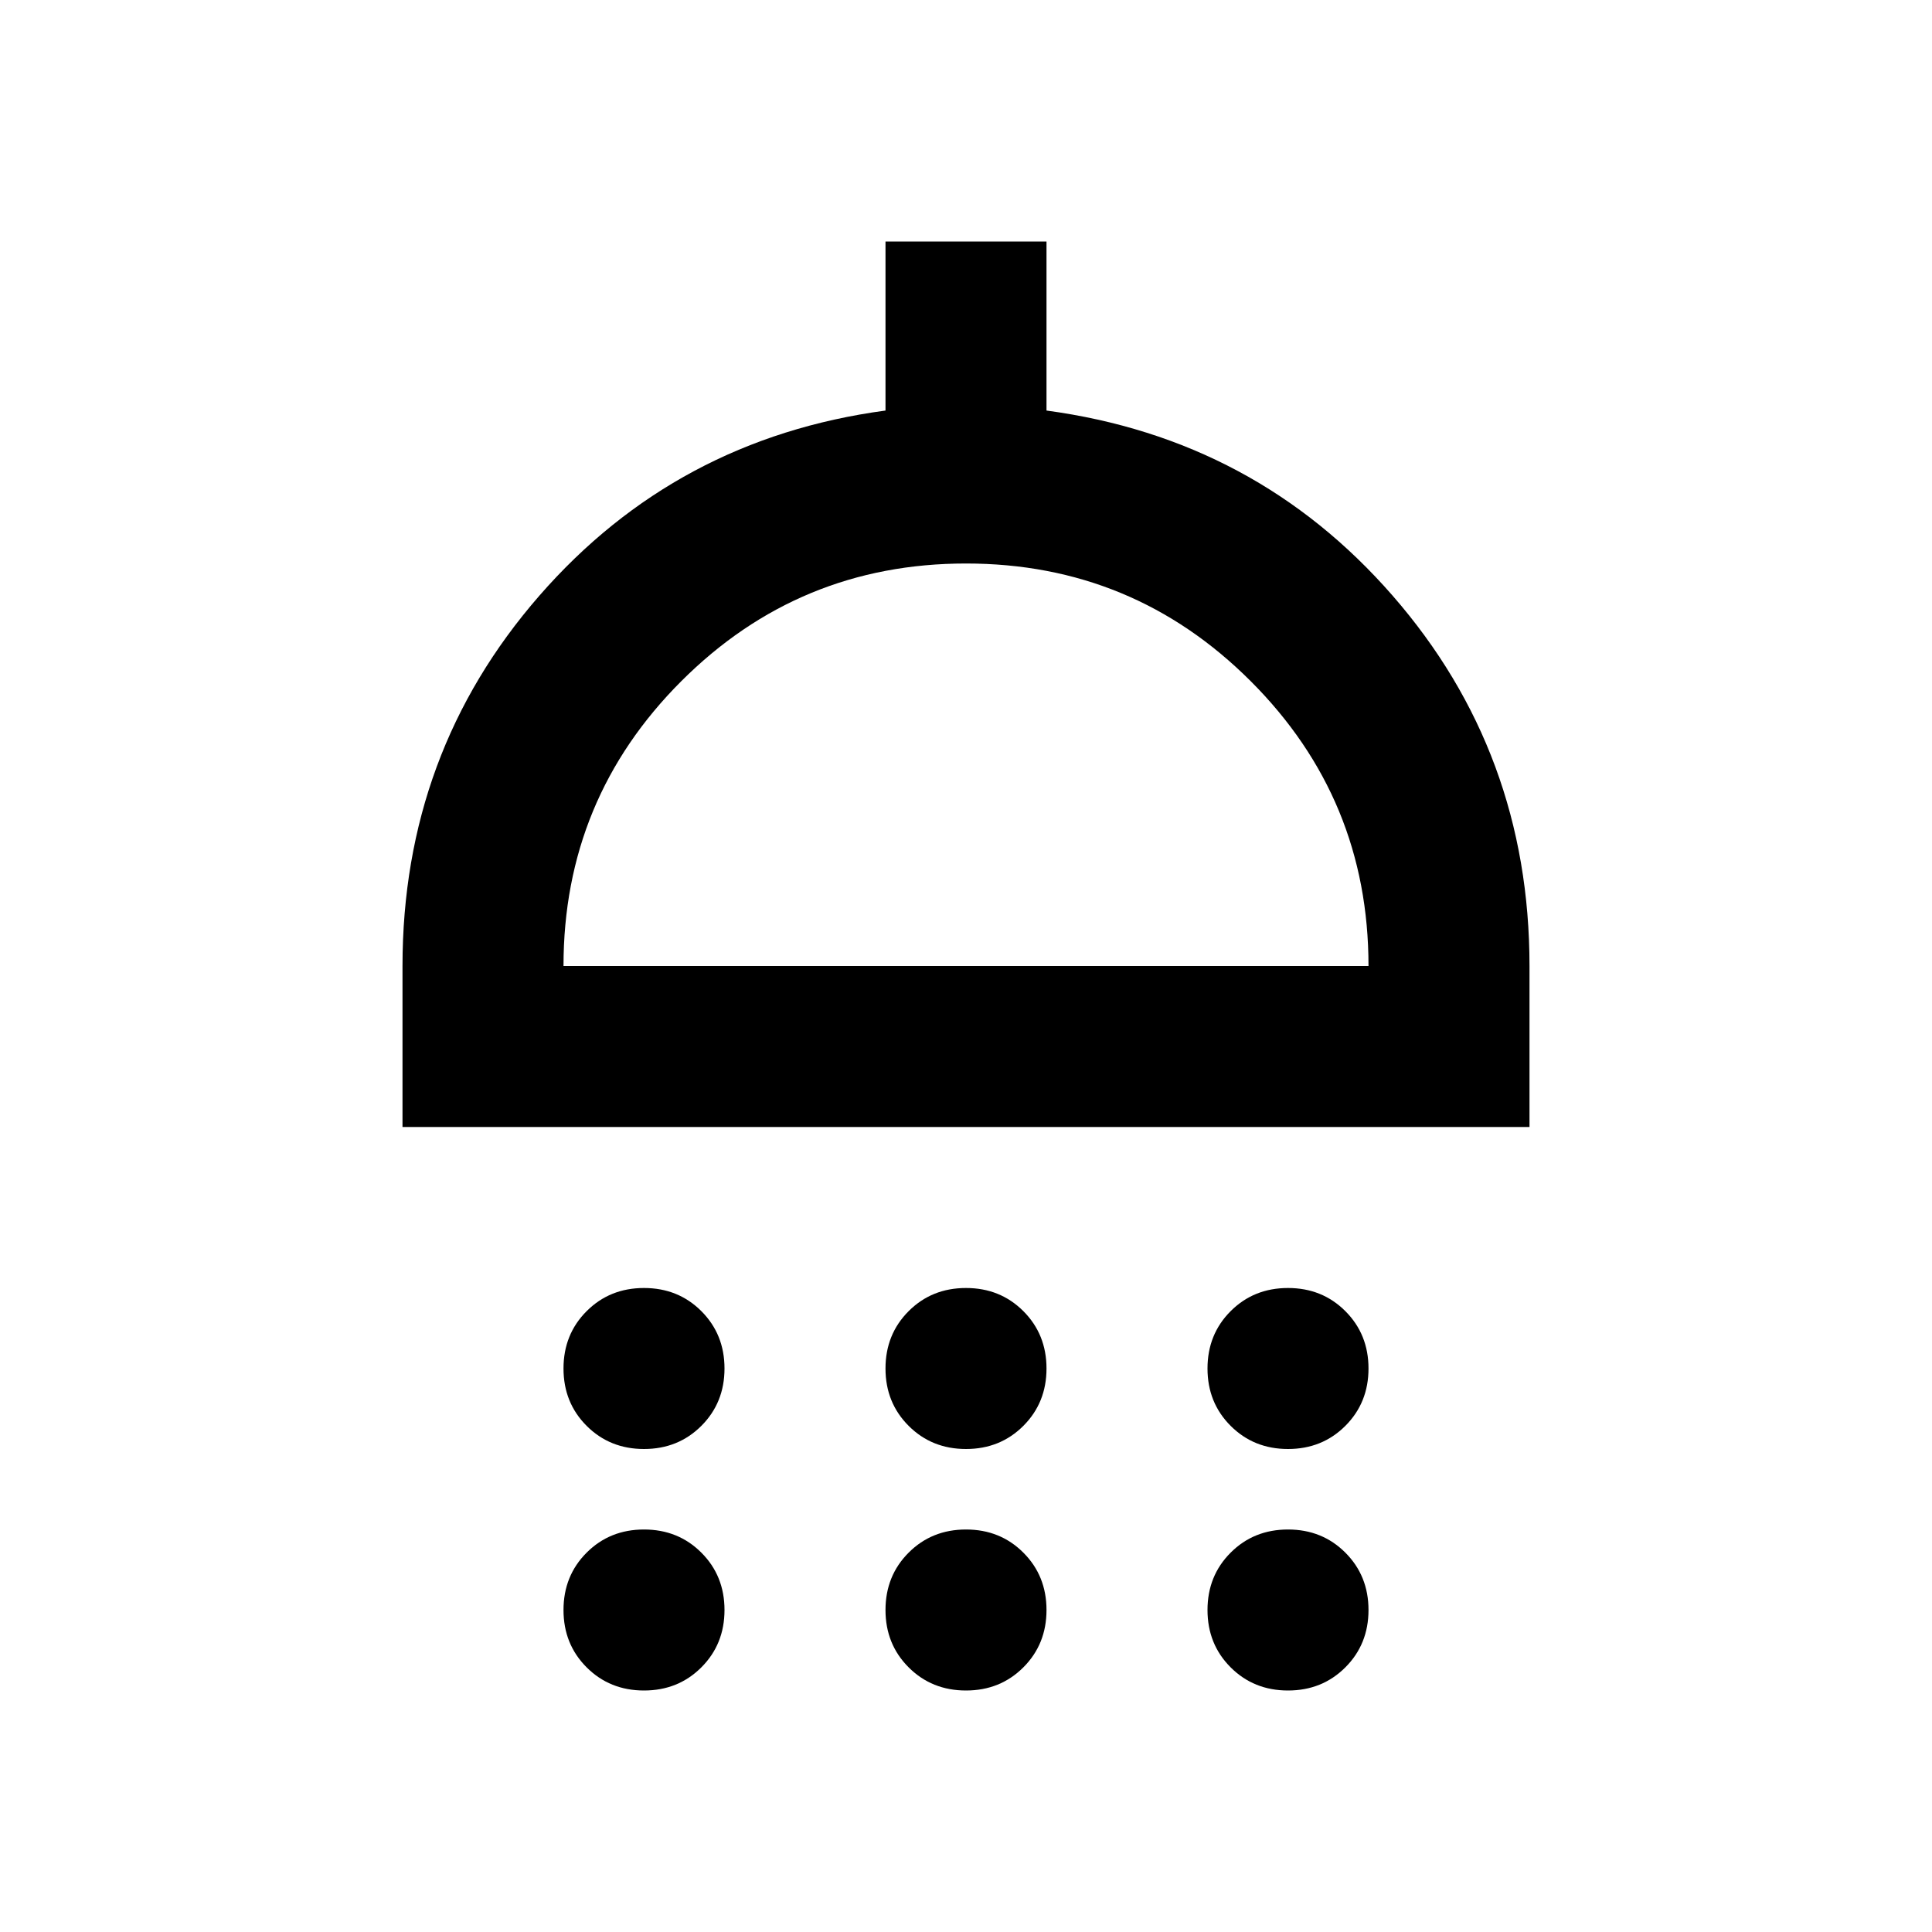
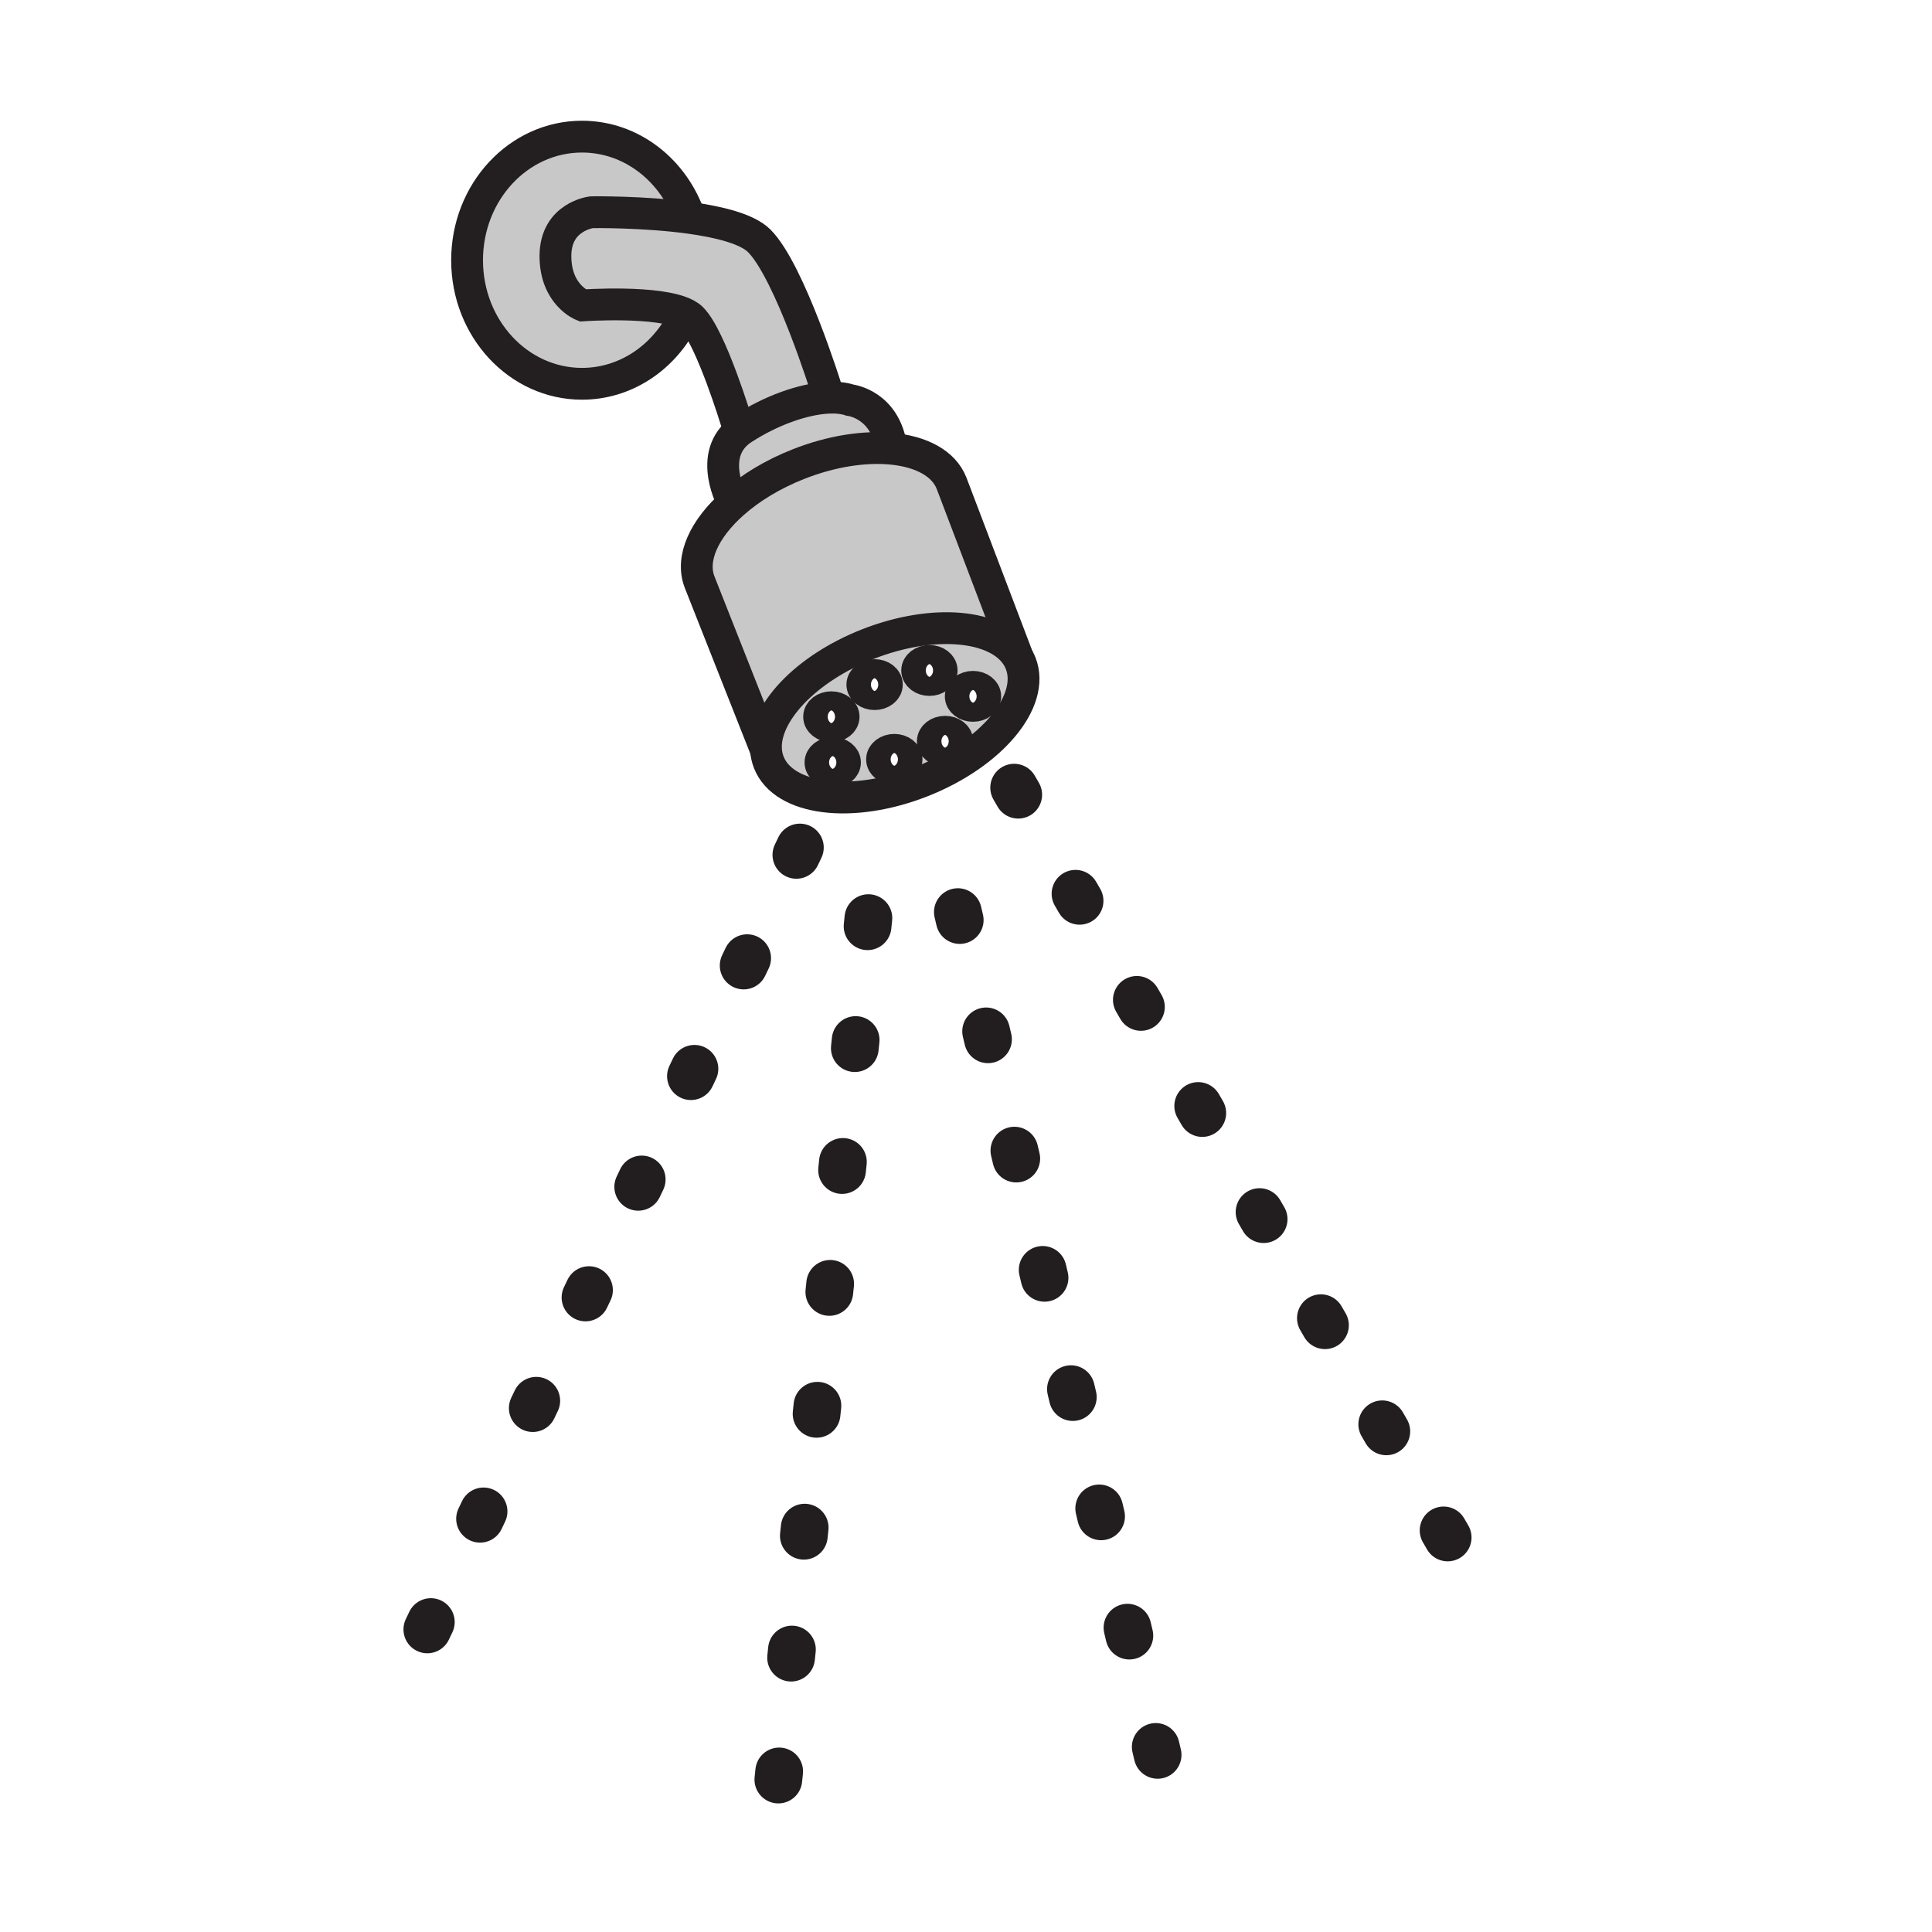
- <svg xmlns="http://www.w3.org/2000/svg" height="24" viewBox="0 -960 960 960" width="24">
-   <path d="M320-240q-17 0-28.5-11.5T280-280q0-17 11.5-28.5T320-320q17 0 28.5 11.5T360-280q0 17-11.5 28.5T320-240Zm160 0q-17 0-28.5-11.5T440-280q0-17 11.5-28.5T480-320q17 0 28.5 11.5T520-280q0 17-11.5 28.5T480-240Zm160 0q-17 0-28.5-11.5T600-280q0-17 11.5-28.5T640-320q17 0 28.5 11.5T680-280q0 17-11.5 28.5T640-240ZM200-400v-80q0-106 68-184t172-92v-84h80v84q104 14 172 92t68 184v80H200Zm80-80h400q0-83-58.5-141.5T480-680q-83 0-141.5 58.5T280-480Zm40 360q-17 0-28.5-11.5T280-160q0-17 11.5-28.5T320-200q17 0 28.5 11.5T360-160q0 17-11.5 28.5T320-120Zm160 0q-17 0-28.5-11.5T440-160q0-17 11.5-28.5T480-200q17 0 28.5 11.5T520-160q0 17-11.5 28.5T480-120Zm160 0q-17 0-28.5-11.5T600-160q0-17 11.5-28.5T640-200q17 0 28.5 11.5T680-160q0 17-11.5 28.5T640-120ZM480-480Z" />
+ <svg xmlns="http://www.w3.org/2000/svg" width="850.394" height="850.394" viewBox="0 0 850.394 850.394" overflow="visible">
+   <g fill="#c8c8c8">
+     <path d="M447.97 289.32c.5.84.931 1.71 1.29 2.63 6.57 16.69-12.92 39.99-43.54 52.03-30.61 12.05-60.76 8.28-67.32-8.41a18.5 18.5 0 0 1-1.21-5.33c-1.24-16.02 17.27-35.89 44.75-46.7 28.93-11.39 57.44-8.65 66.03 5.78zm-14.3 17.18c0-2.31-2.41-4.19-5.39-4.19-2.98 0-5.4 1.88-5.4 4.19 0 2.32 2.42 4.2 5.4 4.2 2.98 0 5.39-1.88 5.39-4.2zm-12.29 19.78c0-2.32-2.41-4.19-5.39-4.19-2.98 0-5.4 1.87-5.4 4.19 0 2.32 2.42 4.2 5.4 4.2 2.98 0 5.39-1.88 5.39-4.2zm-6.89-31.17c0-2.31-2.41-4.19-5.39-4.19s-5.4 1.88-5.4 4.19c0 2.32 2.42 4.2 5.4 4.2s5.39-1.88 5.39-4.2zm-15.46 39.13c0-2.31-2.41-4.19-5.39-4.19s-5.4 1.88-5.4 4.19c0 2.32 2.42 4.2 5.4 4.2s5.39-1.88 5.39-4.2zm-8.67-32.91c0-2.31-2.41-4.19-5.39-4.19s-5.4 1.88-5.4 4.19c0 2.32 2.42 4.2 5.4 4.2s5.39-1.88 5.39-4.2zm-18.43 34.27c0-2.31-2.42-4.19-5.39-4.19-2.98 0-5.4 1.88-5.4 4.19 0 2.32 2.42 4.2 5.4 4.2 2.97 0 5.39-1.88 5.39-4.2zm-.6-20.11c0-2.32-2.41-4.19-5.39-4.19s-5.4 1.87-5.4 4.19c0 2.32 2.42 4.2 5.4 4.2s5.39-1.88 5.39-4.2z" />
+     <path d="M392.39 197.5c13.07 1.23 23 6.42 26.44 15.17l29.14 76.65c-8.59-14.43-37.1-17.17-66.03-5.78-27.48 10.81-45.99 30.68-44.75 46.7l-29.22-73.95c-4.13-10.49 2.04-23.6 14.8-34.87 7.53-6.67 17.37-12.69 28.74-17.16 14.56-5.73 29.02-7.88 40.88-6.76z" />
+     <path d="M392.39 197.5c-11.86-1.12-26.32 1.03-40.88 6.76-11.37 4.47-21.21 10.49-28.74 17.16 0 0-12.12-21.37 3.59-32.3.2-.14.4-.28.61-.41 12.28-7.97 26.26-12.98 37.09-13.62 3.85-.23 7.29.1 10.12 1.04 0 0 15.72 1.79 18.21 21.37z" />
+     <path d="M363.84 171.63l.22 3.46c-10.83.64-24.81 5.65-37.09 13.62-.21.13-.41.27-.61.41l-2.08-3.1s-11.24-37.32-19.78-45.86c-.64-.64-1.47-1.22-2.43-1.74-11.85-6.39-45.64-3.99-45.64-3.99s-11.95-4.61-11.95-21.74c0-17.49 15.96-19.28 15.96-19.28s22.63-.34 43.26 2.5c13.02 1.8 25.25 4.86 30.47 10.08 13.48 13.49 29.67 65.64 29.67 65.64z" />
+     <path d="M302.07 138.42l-2.18 3.48c-8.77 16.17-25.07 27.03-43.72 27.03-27.94 0-50.58-24.35-50.58-54.39 0-30.05 22.64-54.4 50.58-54.4 21.85 0 40.46 14.9 47.53 35.77-20.63-2.84-43.26-2.5-43.26-2.5s-15.96 1.79-15.96 19.28c0 17.13 11.95 21.74 11.95 21.74s33.79-2.4 45.64 3.99z" />
+   </g>
+   <g fill="none">
+     <path d="M363.84 171.63s-16.19-52.15-29.67-65.64c-5.22-5.22-17.45-8.28-30.47-10.08-20.63-2.84-43.26-2.5-43.26-2.5s-15.96 1.79-15.96 19.28c0 17.13 11.95 21.74 11.95 21.74s33.79-2.4 45.64 3.99c.96.52 1.79 1.1 2.43 1.74 8.54 8.54 19.78 45.86 19.78 45.86" stroke="#231f20" stroke-width="14" />
+     <path d="M299.89 141.9c-8.77 16.17-25.07 27.03-43.72 27.03-27.94 0-50.58-24.35-50.58-54.39 0-30.05 22.64-54.4 50.58-54.4 21.85 0 40.46 14.9 47.53 35.77M447.97 289.32c.5.84.931 1.71 1.29 2.63 6.57 16.69-12.92 39.99-43.54 52.03-30.61 12.05-60.76 8.28-67.32-8.41a18.5 18.5 0 0 1-1.21-5.33c-1.24-16.02 17.27-35.89 44.75-46.7 28.93-11.39 57.44-8.65 66.03 5.78z" stroke="#231f20" stroke-width="14" />
+     <path d="M337.25 330.38l-.06-.14-29.22-73.95c-4.13-10.49 2.04-23.6 14.8-34.87 7.53-6.67 17.37-12.69 28.74-17.16 14.56-5.73 29.02-7.88 40.88-6.76 13.07 1.23 23 6.42 26.44 15.17l29.14 76.65.03.09" stroke="#231f20" stroke-width="14" />
+     <path d="M322.77 221.42s-12.12-21.37 3.59-32.3c.2-.14.4-.28.61-.41 12.28-7.97 26.26-12.98 37.09-13.62 3.85-.23 7.29.1 10.12 1.04 0 0 15.72 1.79 18.21 21.37v.02M371.33 315.49c0 2.32-2.41 4.2-5.39 4.2s-5.4-1.88-5.4-4.2c0-2.32 2.42-4.19 5.4-4.19s5.39 1.87 5.39 4.19zM371.93 335.6c0 2.32-2.42 4.2-5.39 4.2-2.98 0-5.4-1.88-5.4-4.2 0-2.31 2.42-4.19 5.4-4.19 2.97 0 5.39 1.88 5.39 4.19zM390.36 301.33c0 2.32-2.41 4.2-5.39 4.2s-5.4-1.88-5.4-4.2c0-2.31 2.42-4.19 5.4-4.19s5.39 1.88 5.39 4.19zM399.03 334.24c0 2.32-2.41 4.2-5.39 4.2s-5.4-1.88-5.4-4.2c0-2.31 2.42-4.19 5.4-4.19s5.39 1.88 5.39 4.19zM421.38 326.28c0 2.32-2.41 4.2-5.39 4.2-2.98 0-5.4-1.88-5.4-4.2 0-2.32 2.42-4.19 5.4-4.19 2.98 0 5.39 1.87 5.39 4.19zM414.49 295.11c0 2.32-2.41 4.2-5.39 4.2s-5.4-1.88-5.4-4.2c0-2.31 2.42-4.19 5.4-4.19s5.39 1.88 5.39 4.19zM433.67 306.5c0 2.32-2.41 4.2-5.39 4.2-2.98 0-5.4-1.88-5.4-4.2 0-2.31 2.42-4.19 5.4-4.19 2.98 0 5.39 1.88 5.39 4.19z" stroke="#231f20" stroke-width="14" />
+     <path stroke="#221e1f" stroke-width="21" stroke-linecap="round" stroke-linejoin="round" stroke-dasharray="3.597 50.352" d="M352.08 373.04L186.71 720.11M382.24 404.12l-40.75 389.75M421.61 401.47L514 791.22M446.39 346.69l199.78 345.54" />
+   </g>
+   <path fill="none" d="M0 0h850.394v850.394H0z" />
</svg>
